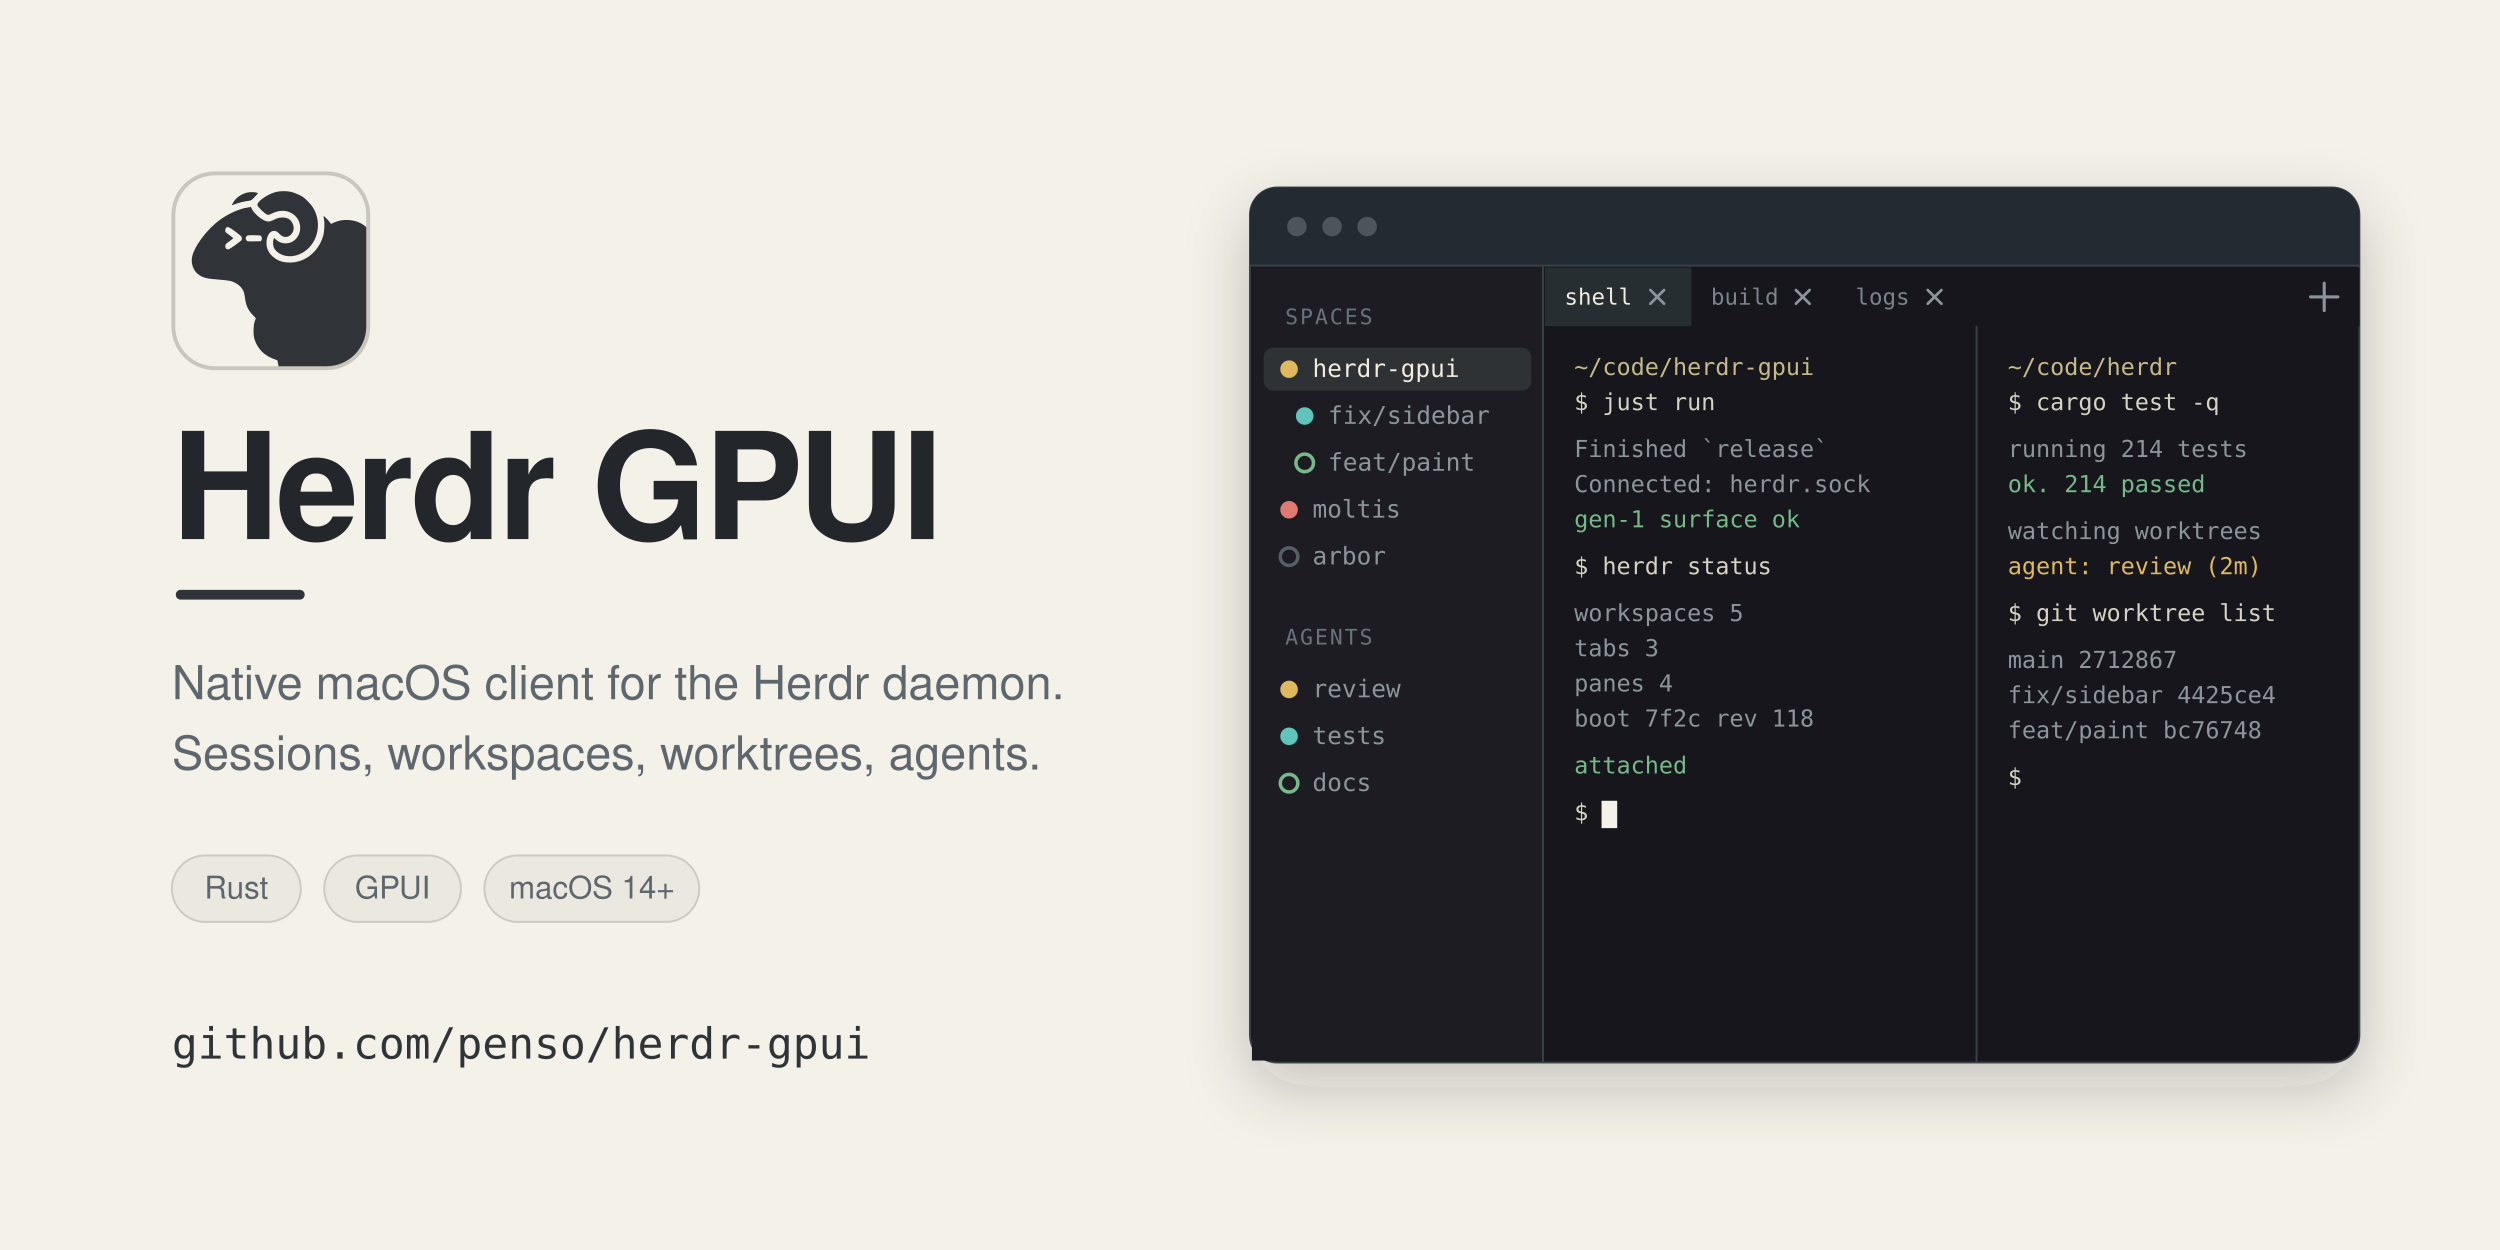
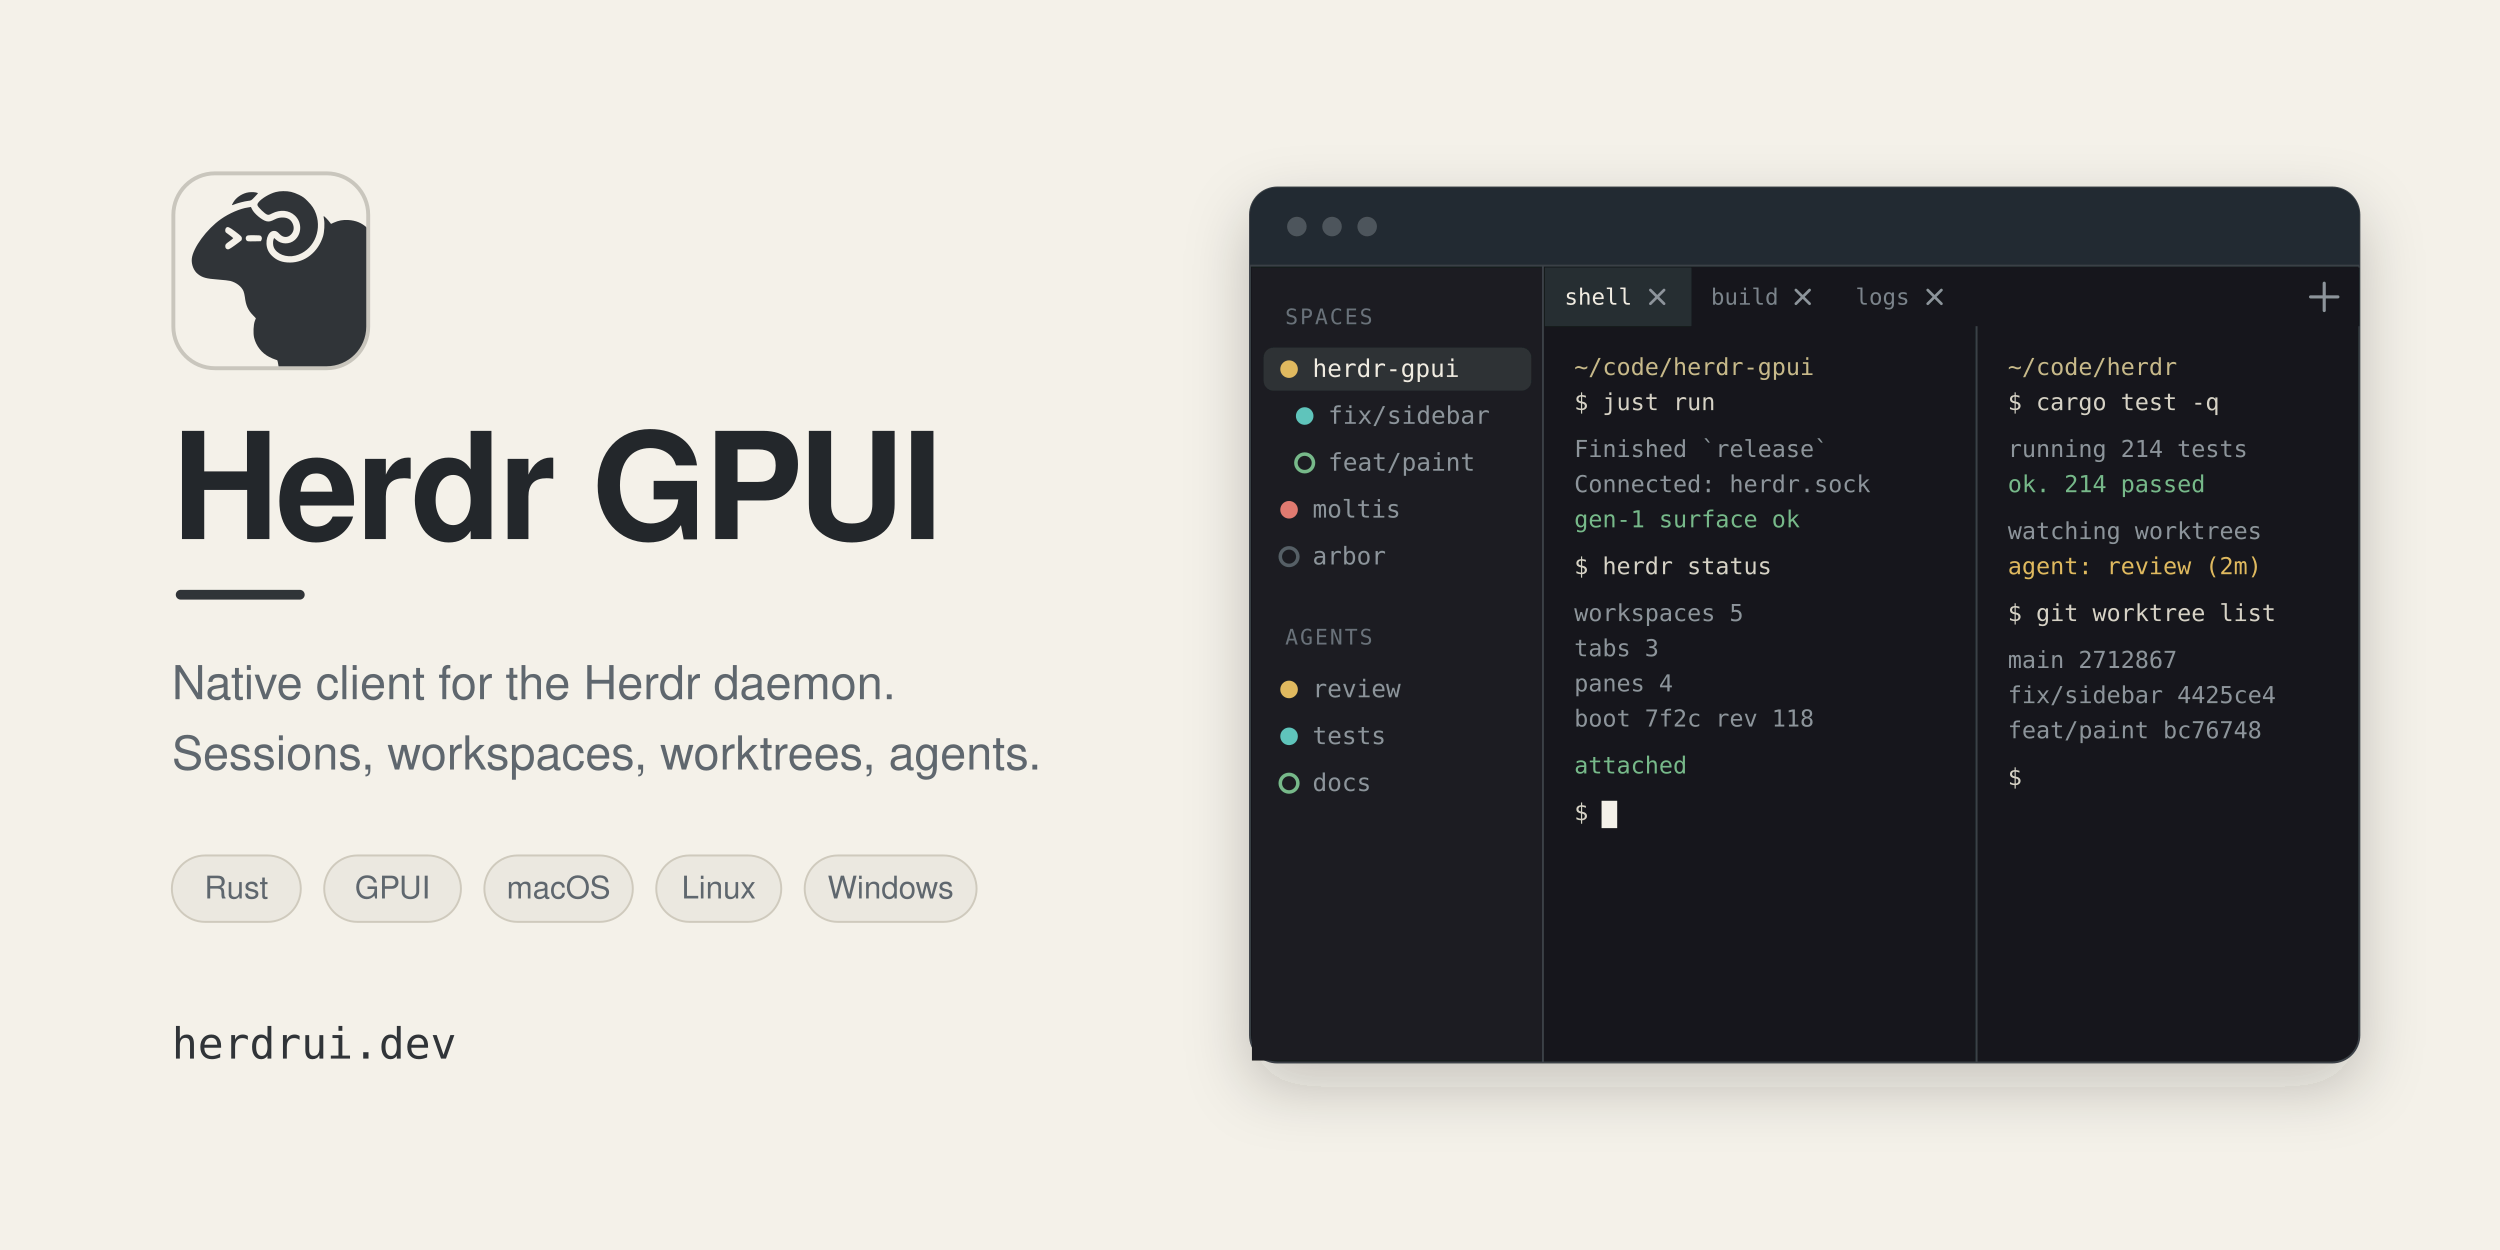
<svg xmlns="http://www.w3.org/2000/svg" width="1280" height="640" viewBox="0 0 1280 640">
  <defs>
    <path id="ram" d="M2794 3710 c-129 -33 -299 -135 -359 -214 -21 -28 -26 -42 -21 -63 9 -38 154 -178 199 -192 32 -11 41 -9 104 23 171 86 354 70 475 -43 150 -138 150 -379 0 -511 -107 -95 -278 -94 -386 2 l-46 40 -11 -29 c-16 -40 -14 -122 4 -164 60 -144 264 -222 452 -174 360 92 559 494 430 868 -36 103 -81 173 -175 267 -71 72 -100 93 -180 132 -52 26 -127 54 -167 62 -96 21 -230 20 -319 -4z M2183 3695 c-116 -32 -221 -108 -273 -199 -17 -28 -30 -54 -30 -58 0 -4 20 1 45 12 66 28 220 68 294 76 64 7 65 7 137 83 40 41 71 77 69 79 -2 2 -21 8 -42 13 -55 12 -140 10 -200 -6z M2212 3388 c-159 -22 -390 -122 -559 -241 -299 -210 -585 -600 -609 -828 -12 -118 40 -251 125 -318 96 -76 178 -98 426 -116 110 -8 224 -21 254 -29 125 -34 230 -115 272 -211 11 -24 24 -81 30 -127 20 -170 65 -271 166 -374 34 -35 63 -65 63 -67 0 -1 -10 -27 -22 -57 -29 -76 -37 -259 -14 -350 42 -170 158 -318 311 -397 44 -23 98 -46 120 -52 22 -6 45 -14 51 -18 5 -5 15 -48 22 -96 6 -48 14 -92 17 -97 4 -6 415 -10 1131 -10 l1124 0 0 1584 0 1585 -55 -19 c-84 -29 -143 -68 -232 -154 l-83 -78 -54 49 c-111 102 -233 151 -391 160 -113 6 -199 -10 -298 -54 l-60 -27 -26 34 c-37 51 -120 134 -127 128 -3 -4 0 -34 7 -67 17 -89 7 -268 -21 -356 -103 -328 -377 -545 -688 -545 -161 0 -273 41 -373 137 -37 35 -66 75 -85 116 -79 173 -8 407 124 407 44 0 68 -14 117 -66 74 -78 167 -82 238 -9 60 62 72 147 33 231 -42 90 -120 130 -238 122 -50 -4 -85 -14 -131 -37 -89 -45 -122 -52 -176 -40 -92 20 -262 163 -302 253 -11 25 -21 45 -22 45 -1 -1 -30 -6 -65 -11z m-256 -505 c115 -88 129 -102 132 -131 2 -18 -2 -40 -9 -49 -7 -8 -69 -55 -138 -105 -103 -73 -130 -88 -151 -83 -35 8 -51 34 -48 74 3 31 12 42 83 92 44 31 80 61 82 66 1 4 -30 31 -69 58 -39 28 -77 56 -85 63 -18 19 -16 72 4 94 32 35 63 23 199 -79z m528 -88 c23 -24 28 -52 14 -82 l-13 -28 -141 -3 c-130 -2 -142 -1 -158 17 -23 26 -24 66 -1 91 16 18 32 20 151 20 105 0 136 -3 148 -15z" />
    <clipPath id="tile-clip">
      <rect x="64" y="64" width="896" height="896" rx="192" />
    </clipPath>
    <filter id="lift" x="-20%" y="-20%" width="140%" height="140%">
      <feDropShadow dx="0" dy="12" stdDeviation="16" flood-color="#2c2822" flood-opacity="0.22" />
    </filter>
  </defs>
  <rect width="1280" height="640" fill="#f4f1e9" />
  <g transform="translate(81.5,81.5) scale(0.1116)">
    <rect x="64" y="64" width="896" height="896" rx="192" fill="#f4f1e9" />
    <g clip-path="url(#tile-clip)">
      <use href="#ram" transform="translate(-80 967) scale(.22 -.22)" fill="#303438" />
    </g>
    <rect x="65" y="65" width="894" height="894" rx="191" fill="none" stroke="#c9c6bd" stroke-width="18" />
  </g>
  <g font-family="Helvetica Neue, Helvetica, Arial, sans-serif">
    <text x="88" y="276" font-size="76" font-weight="700" fill="#23272b" letter-spacing="-1.5">Herdr GPUI</text>
    <rect x="90" y="302" width="66" height="5" rx="2.5" fill="#303438" />
-     <text x="88" y="358" font-size="24" fill="#5f676e">Native macOS client for the Herdr daemon.</text>
+     <text x="88" y="358" font-size="24" fill="#5f676e">Native client for the Herdr daemon.</text>
    <text x="88" y="394" font-size="24" fill="#5f676e">Sessions, workspaces, worktrees, agents.</text>
    <g font-size="16" fill="#5f676e">
      <rect x="88" y="438" width="66" height="34" rx="17" fill="#303438" fill-opacity="0.05" stroke="#cfcabd" />
      <text x="121" y="460" text-anchor="middle">Rust</text>
      <rect x="166" y="438" width="70" height="34" rx="17" fill="#303438" fill-opacity="0.05" stroke="#cfcabd" />
      <text x="201" y="460" text-anchor="middle">GPUI</text>
-       <rect x="248" y="438" width="110" height="34" rx="17" fill="#303438" fill-opacity="0.05" stroke="#cfcabd" />
-       <text x="303" y="460" text-anchor="middle">macOS 14+</text>
+       <rect x="248" y="438" width="76" height="34" rx="17" fill="#303438" fill-opacity="0.05" stroke="#cfcabd" />
+       <text x="286" y="460" text-anchor="middle">macOS</text>
+       <rect x="336" y="438" width="64" height="34" rx="17" fill="#303438" fill-opacity="0.05" stroke="#cfcabd" />
+       <text x="368" y="460" text-anchor="middle">Linux</text>
+       <rect x="412" y="438" width="88" height="34" rx="17" fill="#303438" fill-opacity="0.05" stroke="#cfcabd" />
+       <text x="456" y="460" text-anchor="middle">Windows</text>
    </g>
  </g>
-   <text x="88" y="542" font-family="Menlo, Monaco, monospace" font-size="22" fill="#303438">github.com/penso/herdr-gpui</text>
+   <text x="88" y="542" font-family="Menlo, Monaco, monospace" font-size="22" fill="#303438">herdrui.dev</text>
  <g filter="url(#lift)">
    <g>
      <rect x="640" y="96" width="568" height="448" rx="14" fill="#15181b" stroke="#3a4046" />
      <path d="M640 110a14 14 0 0 1 14-14h540a14 14 0 0 1 14 14v26H640z" fill="#232a30" />
      <line x1="640" y1="136" x2="1208" y2="136" stroke="#3a4046" />
      <circle cx="664" cy="116" r="5" fill="#4d555c" />
      <circle cx="682" cy="116" r="5" fill="#4d555c" />
      <circle cx="700" cy="116" r="5" fill="#4d555c" />
      <rect x="641" y="137" width="149" height="406" fill="#1b1f23" />
      <line x1="790" y1="136" x2="790" y2="544" stroke="#3a4046" />
      <g font-family="Menlo, Monaco, monospace" font-size="12.5" fill="#8d949b">
        <text x="658" y="166" font-size="11" fill="#6a717a" letter-spacing="1">SPACES</text>
        <rect x="647" y="178" width="137" height="22" rx="5" fill="#f4f1e9" fill-opacity="0.09" />
        <circle cx="660" cy="189" r="4.5" fill="#e0b95f" />
        <text x="672" y="193" fill="#f0ece1">herdr-gpui</text>
        <circle cx="668" cy="213" r="4.5" fill="#5fc4bb" />
        <text x="680" y="217">fix/sidebar</text>
        <circle cx="668" cy="237" r="4.5" fill="none" stroke="#77b98a" stroke-width="1.8" />
        <text x="680" y="241">feat/paint</text>
        <circle cx="660" cy="261" r="4.5" fill="#e07a70" />
        <text x="672" y="265">moltis</text>
        <circle cx="660" cy="285" r="4.5" fill="none" stroke="#565e66" stroke-width="1.8" />
        <text x="672" y="289">arbor</text>
        <text x="658" y="330" font-size="11" fill="#6a717a" letter-spacing="1">AGENTS</text>
        <circle cx="660" cy="353" r="4.5" fill="#e0b95f" />
        <text x="672" y="357">review</text>
        <circle cx="660" cy="377" r="4.5" fill="#5fc4bb" />
        <text x="672" y="381">tests</text>
        <circle cx="660" cy="401" r="4.5" fill="none" stroke="#77b98a" stroke-width="1.8" />
        <text x="672" y="405">docs</text>
      </g>
      <g font-family="Menlo, Monaco, monospace" font-size="11.5">
        <rect x="791" y="137" width="417" height="30" fill="#15181b" />
        <rect x="791" y="137" width="75" height="30" fill="#272d33" />
        <text x="801" y="156" fill="#f0ece1">shell</text>
        <g stroke="#8d949b" stroke-width="1.4" stroke-linecap="round">
          <path d="M845 148.5l7 7M852 148.5l-7 7" />
          <path d="M919.5 148.5l7 7M926.5 148.5l-7 7" />
          <path d="M987 148.5l7 7M994 148.5l-7 7" />
        </g>
        <text x="876" y="156" fill="#7b838b">build</text>
        <text x="950" y="156" fill="#7b838b">logs</text>
        <g stroke="#8d949b" stroke-width="1.6" stroke-linecap="round">
          <path d="M1183 152h14M1190 145v14" />
        </g>
      </g>
      <line x1="1012" y1="167" x2="1012" y2="544" stroke="#3a4046" />
      <g font-family="Menlo, Monaco, monospace" font-size="12">
        <text x="806" y="192" fill="#c8b98a">~/code/herdr-gpui</text>
        <text x="806" y="210" fill="#d7d2c6">$ just run</text>
        <text x="806" y="234" fill="#8d949b">Finished `release`</text>
        <text x="806" y="252" fill="#8d949b">Connected: herdr.sock</text>
        <text x="806" y="270" fill="#77b98a">gen-1 surface ok</text>
        <text x="806" y="294" fill="#d7d2c6">$ herdr status</text>
        <text x="806" y="318" fill="#8d949b">workspaces   5</text>
        <text x="806" y="336" fill="#8d949b">tabs         3</text>
        <text x="806" y="354" fill="#8d949b">panes        4</text>
        <text x="806" y="372" fill="#8d949b">boot 7f2c rev 118</text>
        <text x="806" y="396" fill="#77b98a">attached</text>
        <text x="806" y="420" fill="#d7d2c6">$ </text>
        <rect x="820" y="410" width="8" height="14" fill="#f4f1e9" />
        <text x="1028" y="192" fill="#c8b98a">~/code/herdr</text>
        <text x="1028" y="210" fill="#d7d2c6">$ cargo test -q</text>
        <text x="1028" y="234" fill="#8d949b">running 214 tests</text>
        <text x="1028" y="252" fill="#77b98a">ok. 214 passed</text>
        <text x="1028" y="276" fill="#8d949b">watching worktrees</text>
        <text x="1028" y="294" fill="#e0b95f">agent: review (2m)</text>
        <text x="1028" y="318" fill="#d7d2c6">$ git worktree list</text>
        <text x="1028" y="342" fill="#8d949b">main        2712867</text>
        <text x="1028" y="360" fill="#8d949b">fix/sidebar 4425ce4</text>
        <text x="1028" y="378" fill="#8d949b">feat/paint  bc76748</text>
        <text x="1028" y="402" fill="#d7d2c6">$ </text>
      </g>
    </g>
  </g>
</svg>
